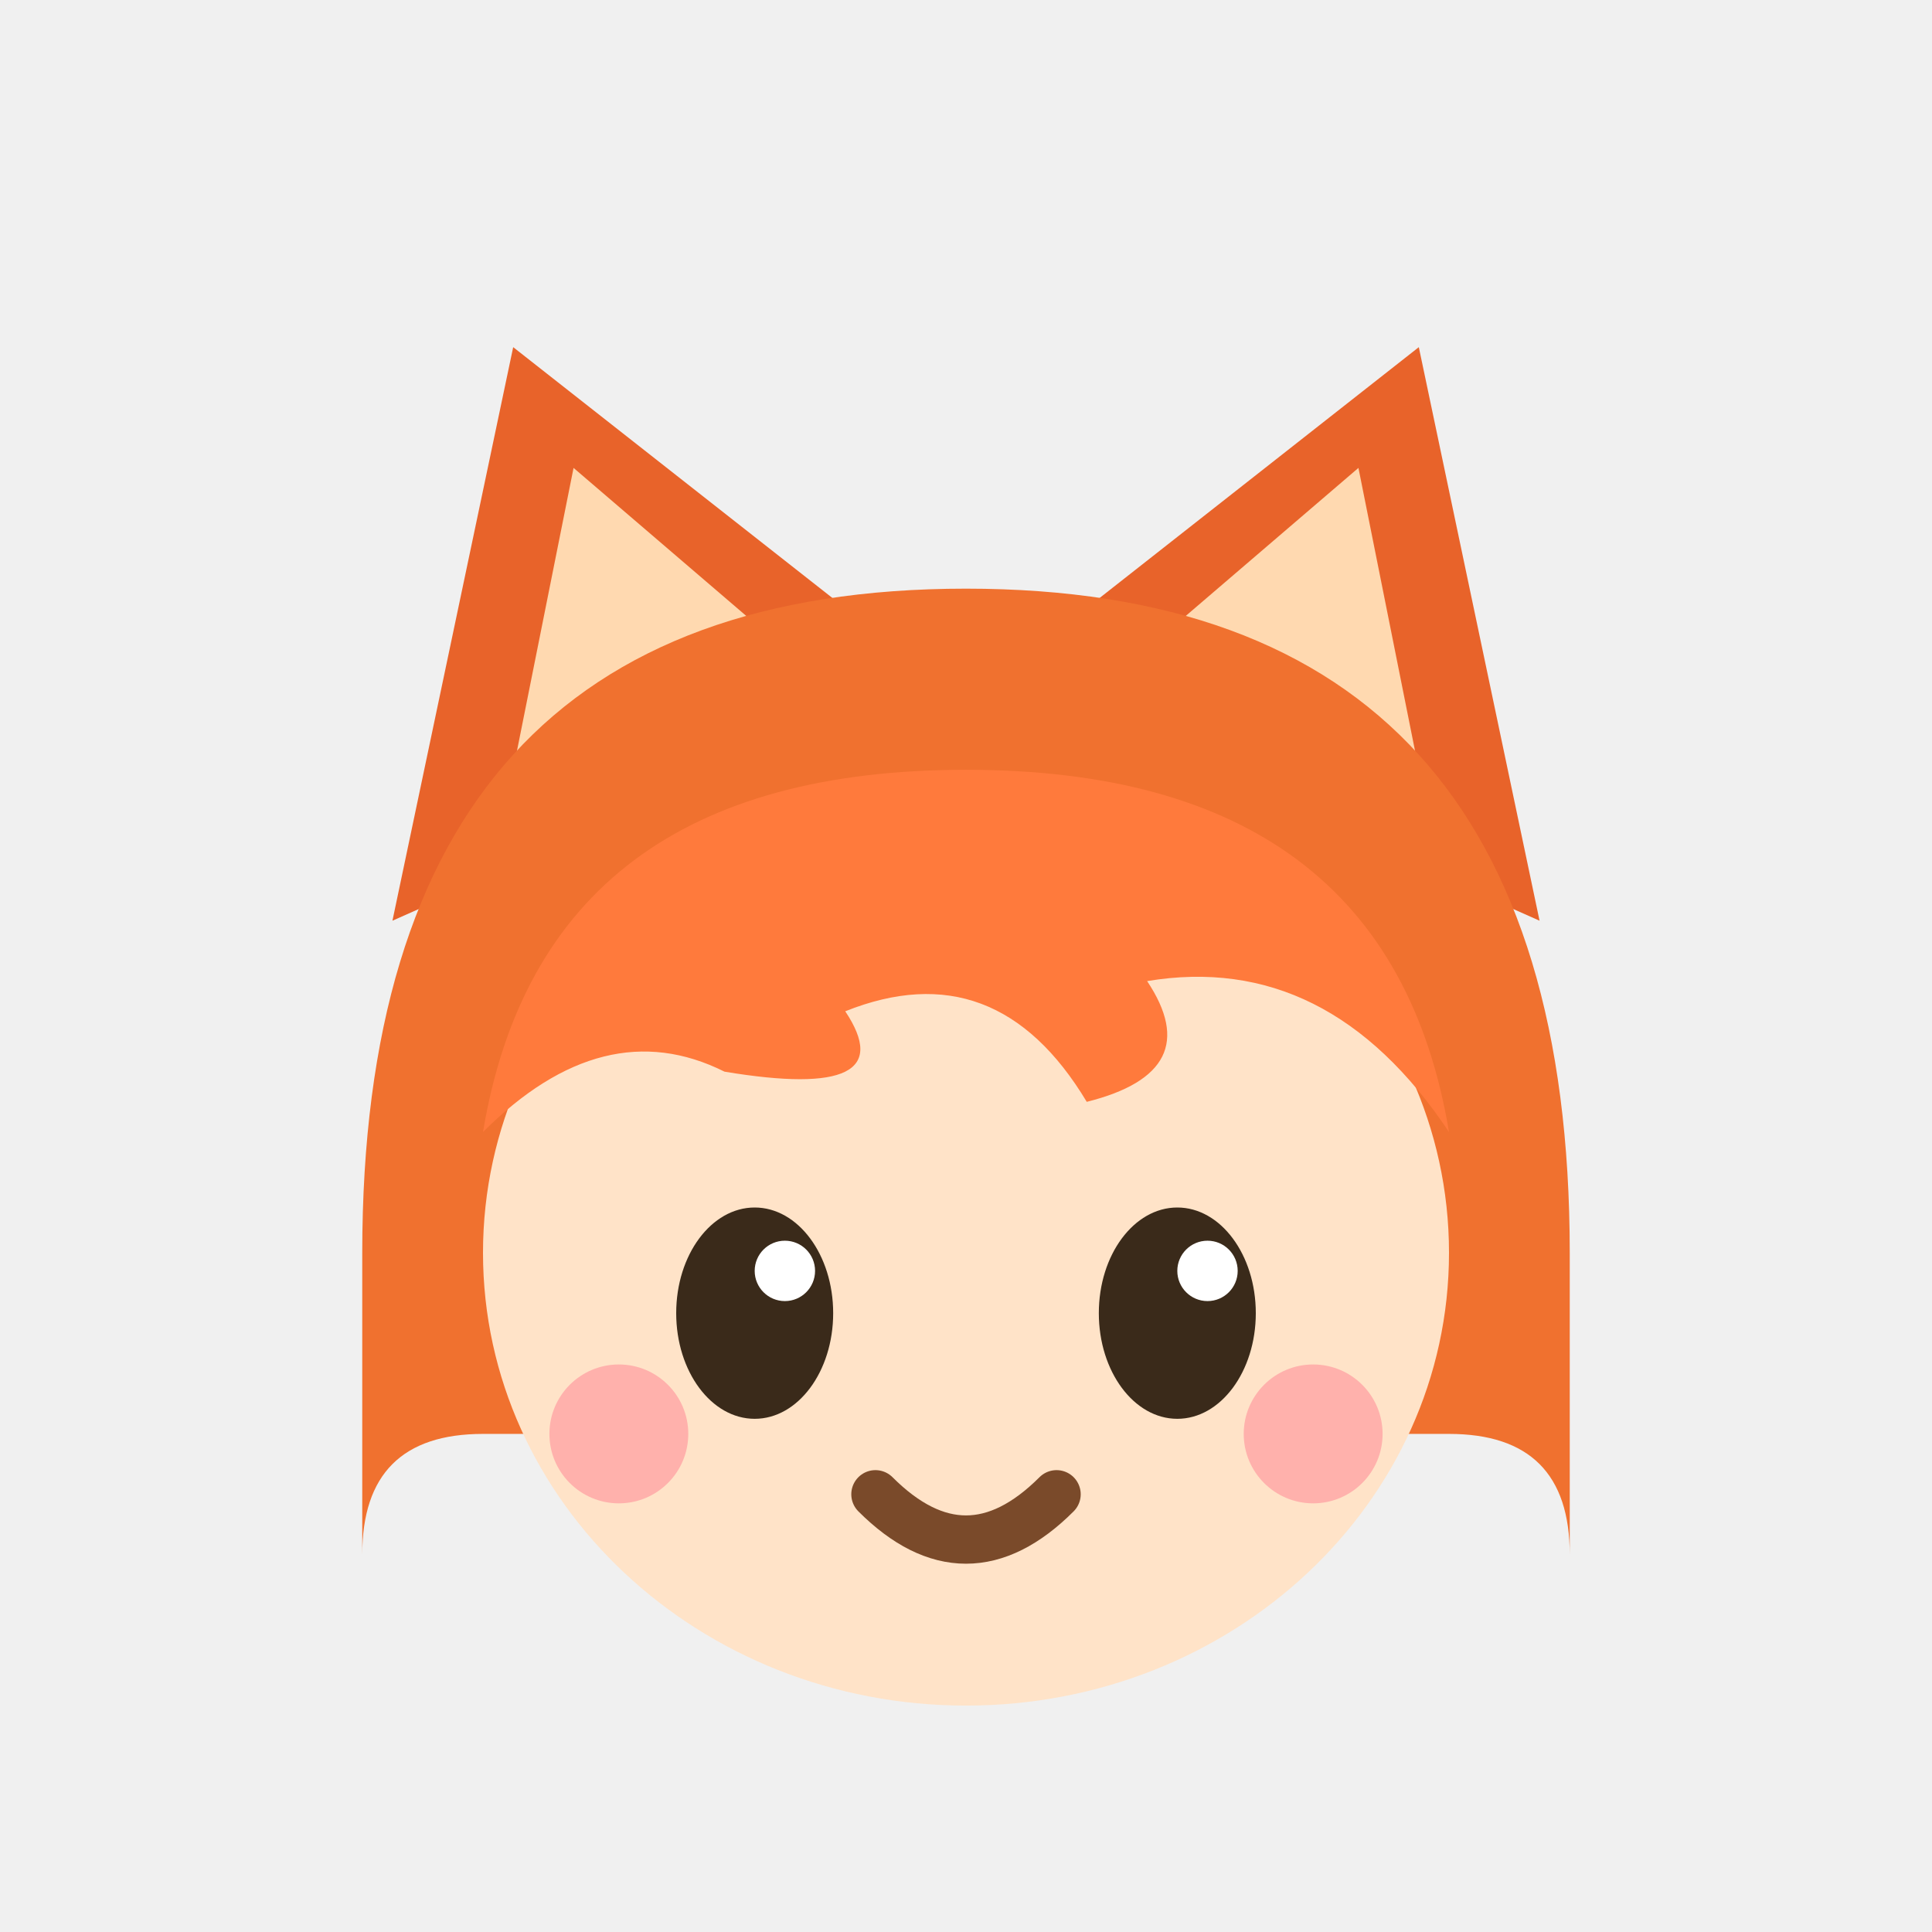
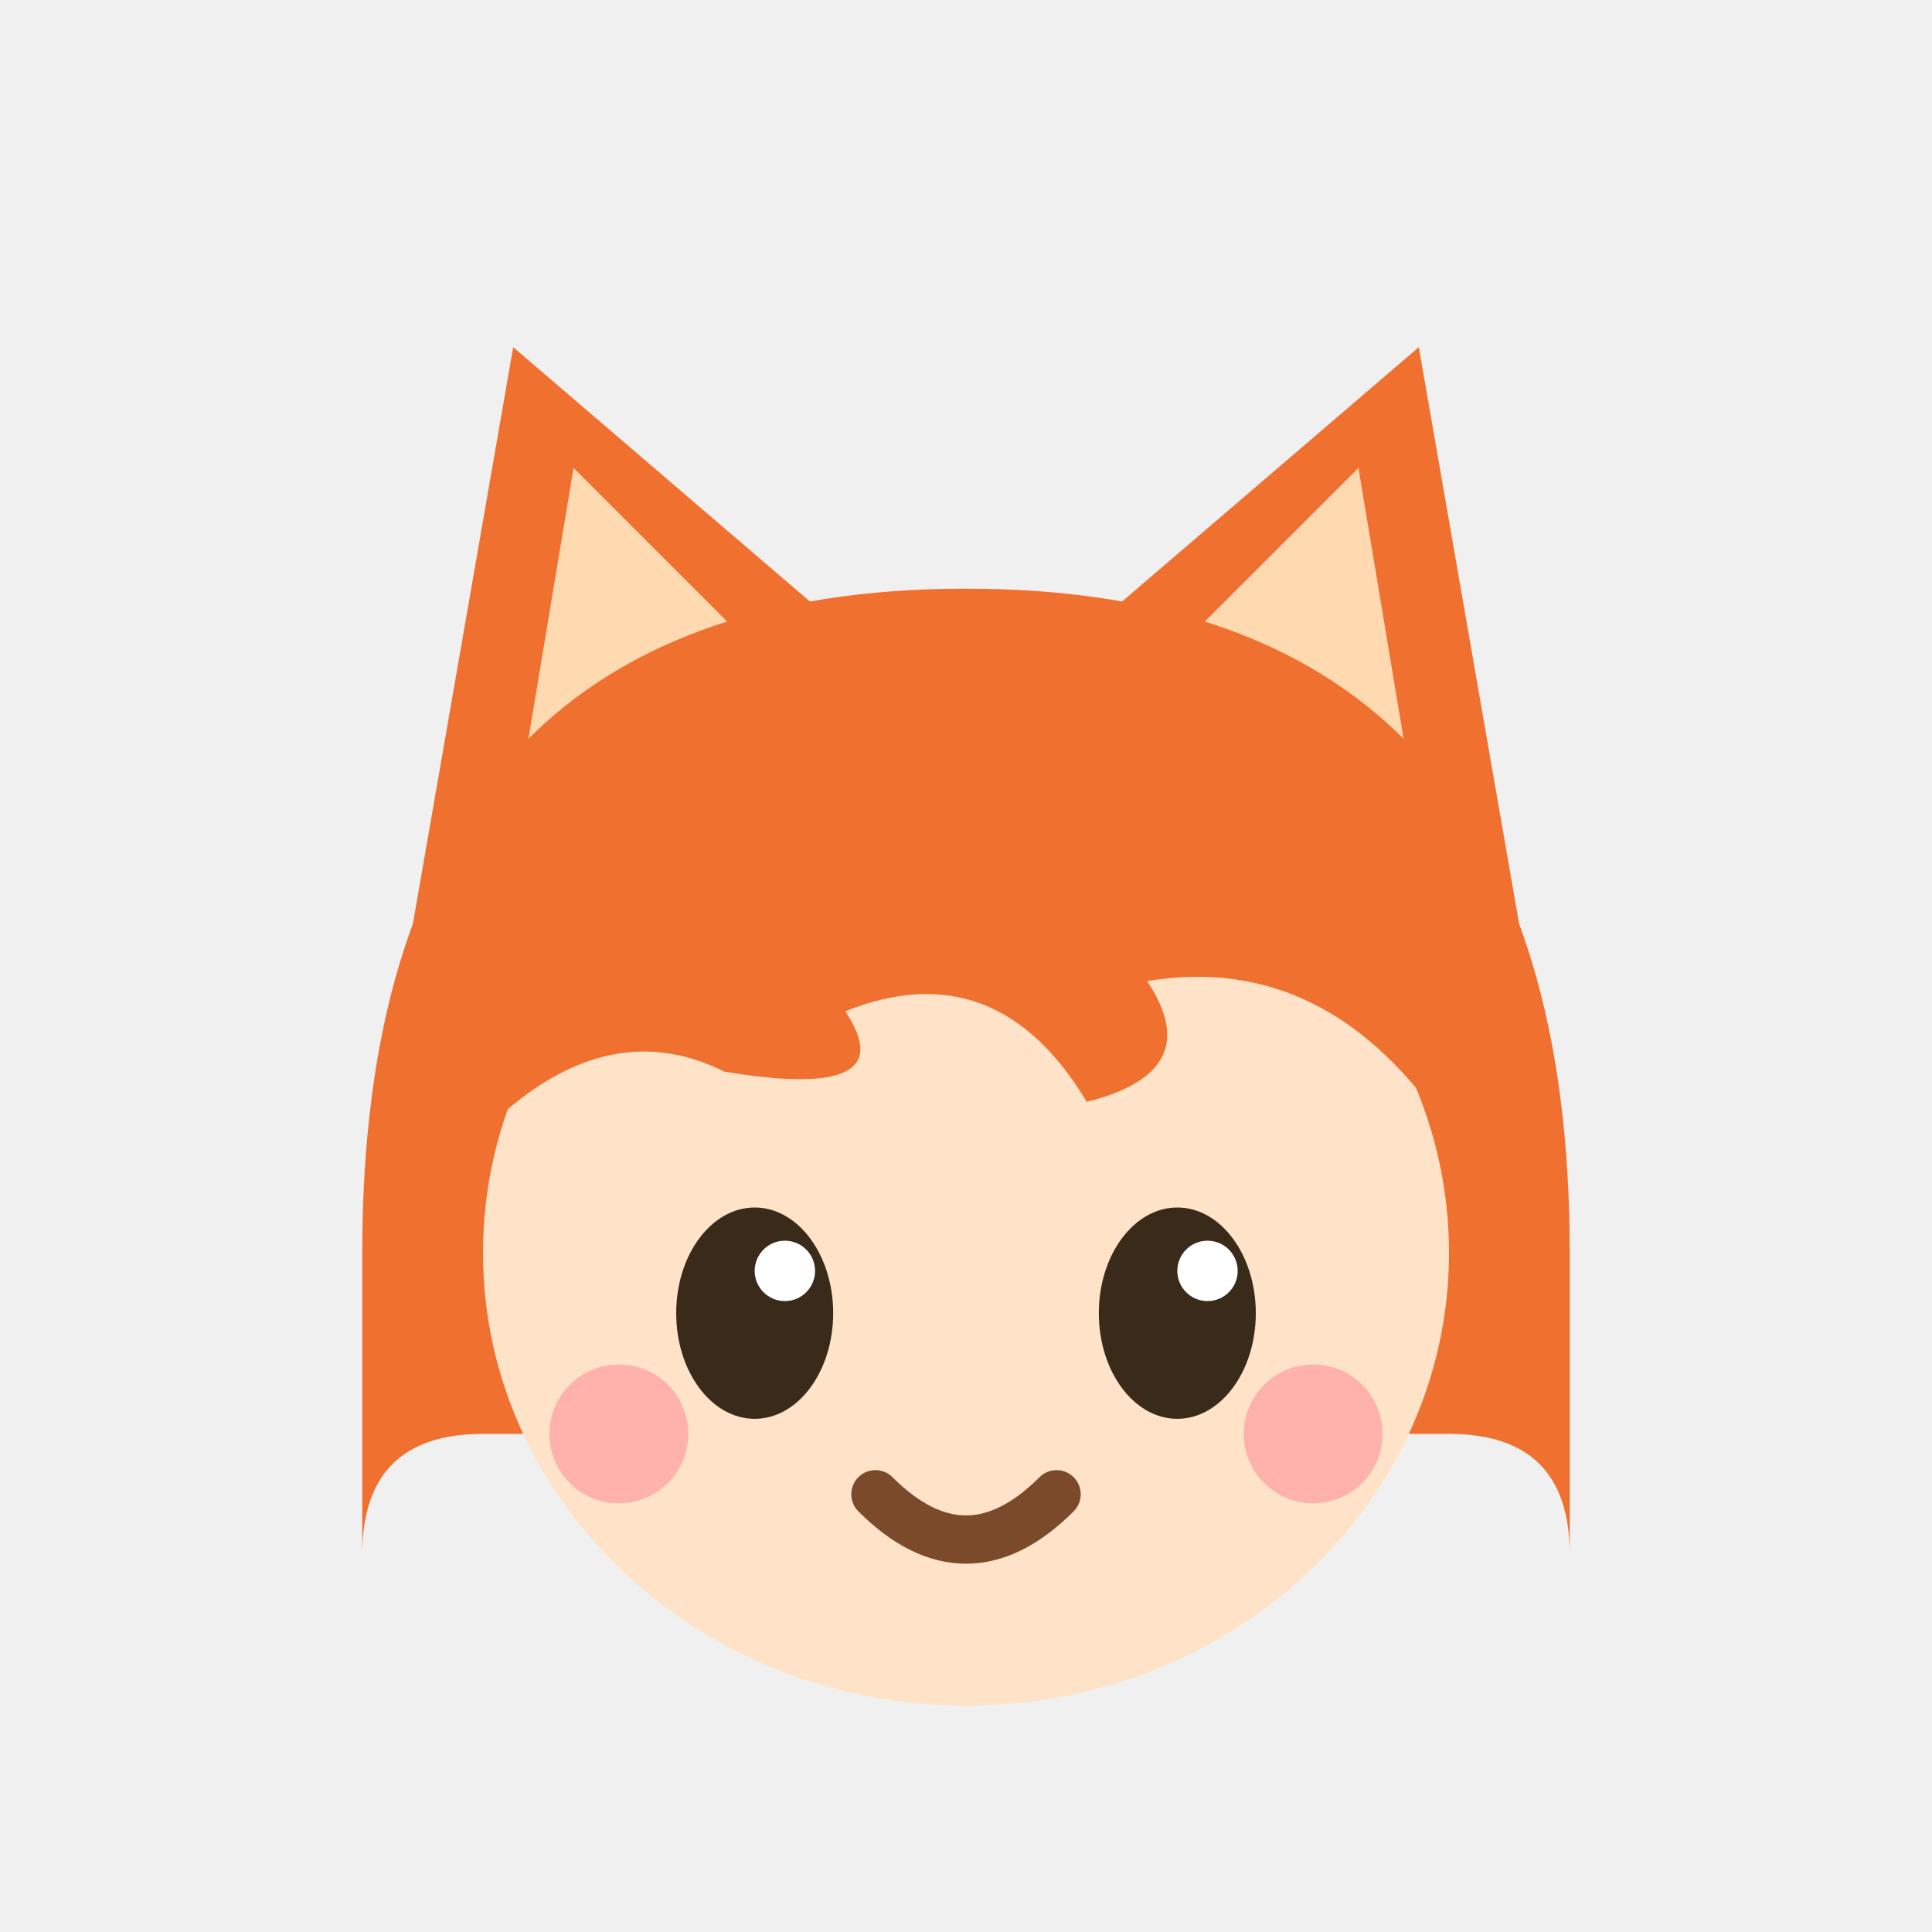
<svg xmlns="http://www.w3.org/2000/svg" viewBox="0 -6.5 64 64">
-   <path d="M13 24 L17 5 L31 16 Z" fill="#e8632a" />
-   <path d="M51 24 L47 5 L33 16 Z" fill="#e8632a" />
-   <path d="M17 19 L19 9 L26 15 Z" fill="#ffd9b0" />
-   <path d="M47 19 L45 9 L38 15 Z" fill="#ffd9b0" />
+   <path d="M13 28 L17 5 L31 17 Z" fill="#f0712f" />
+   <path d="M51 28 L47 5 L33 17 Z" fill="#f0712f" />
+   <path d="M17 21 L19 9 L26 16 Z" fill="#ffd9b0" />
+   <path d="M47 21 L45 9 L38 16 Z" fill="#ffd9b0" />
  <path d="M12 35 Q12 13 32 13 Q52 13 52 35 L52 45 Q52 41 48 41 L16 41 Q12 41 12 45 Z" fill="#f0712f" />
  <ellipse cx="32" cy="35" rx="16" ry="15" fill="#ffe3c8" />
-   <path d="M16 31 Q18 19 32 19 Q46 19 48 31 Q44 25 38 26 Q40 29 36 30 Q33 25 28 27 Q30 30 24 29 Q20 27 16 31 Z" fill="#ff7a3c" />
+   <path d="M16 31 Q18 19 32 19 Q46 19 48 31 Q44 25 38 26 Q40 29 36 30 Q33 25 28 27 Q30 30 24 29 Q20 27 16 31 Z" fill="#f0712f" />
  <ellipse cx="25" cy="37" rx="2.6" ry="3.5" fill="#3a2a1a" />
  <ellipse cx="39" cy="37" rx="2.6" ry="3.5" fill="#3a2a1a" />
  <circle cx="26" cy="35.6" r="1" fill="#fff" />
  <circle cx="40" cy="35.6" r="1" fill="#fff" />
  <circle cx="20.5" cy="41" r="2.3" fill="#ff9ba0" opacity=".7" />
  <circle cx="43.5" cy="41" r="2.3" fill="#ff9ba0" opacity=".7" />
  <path d="M29 43 Q32 46 35 43" stroke="#7a4a2a" stroke-width="1.6" fill="none" stroke-linecap="round" />
</svg>
